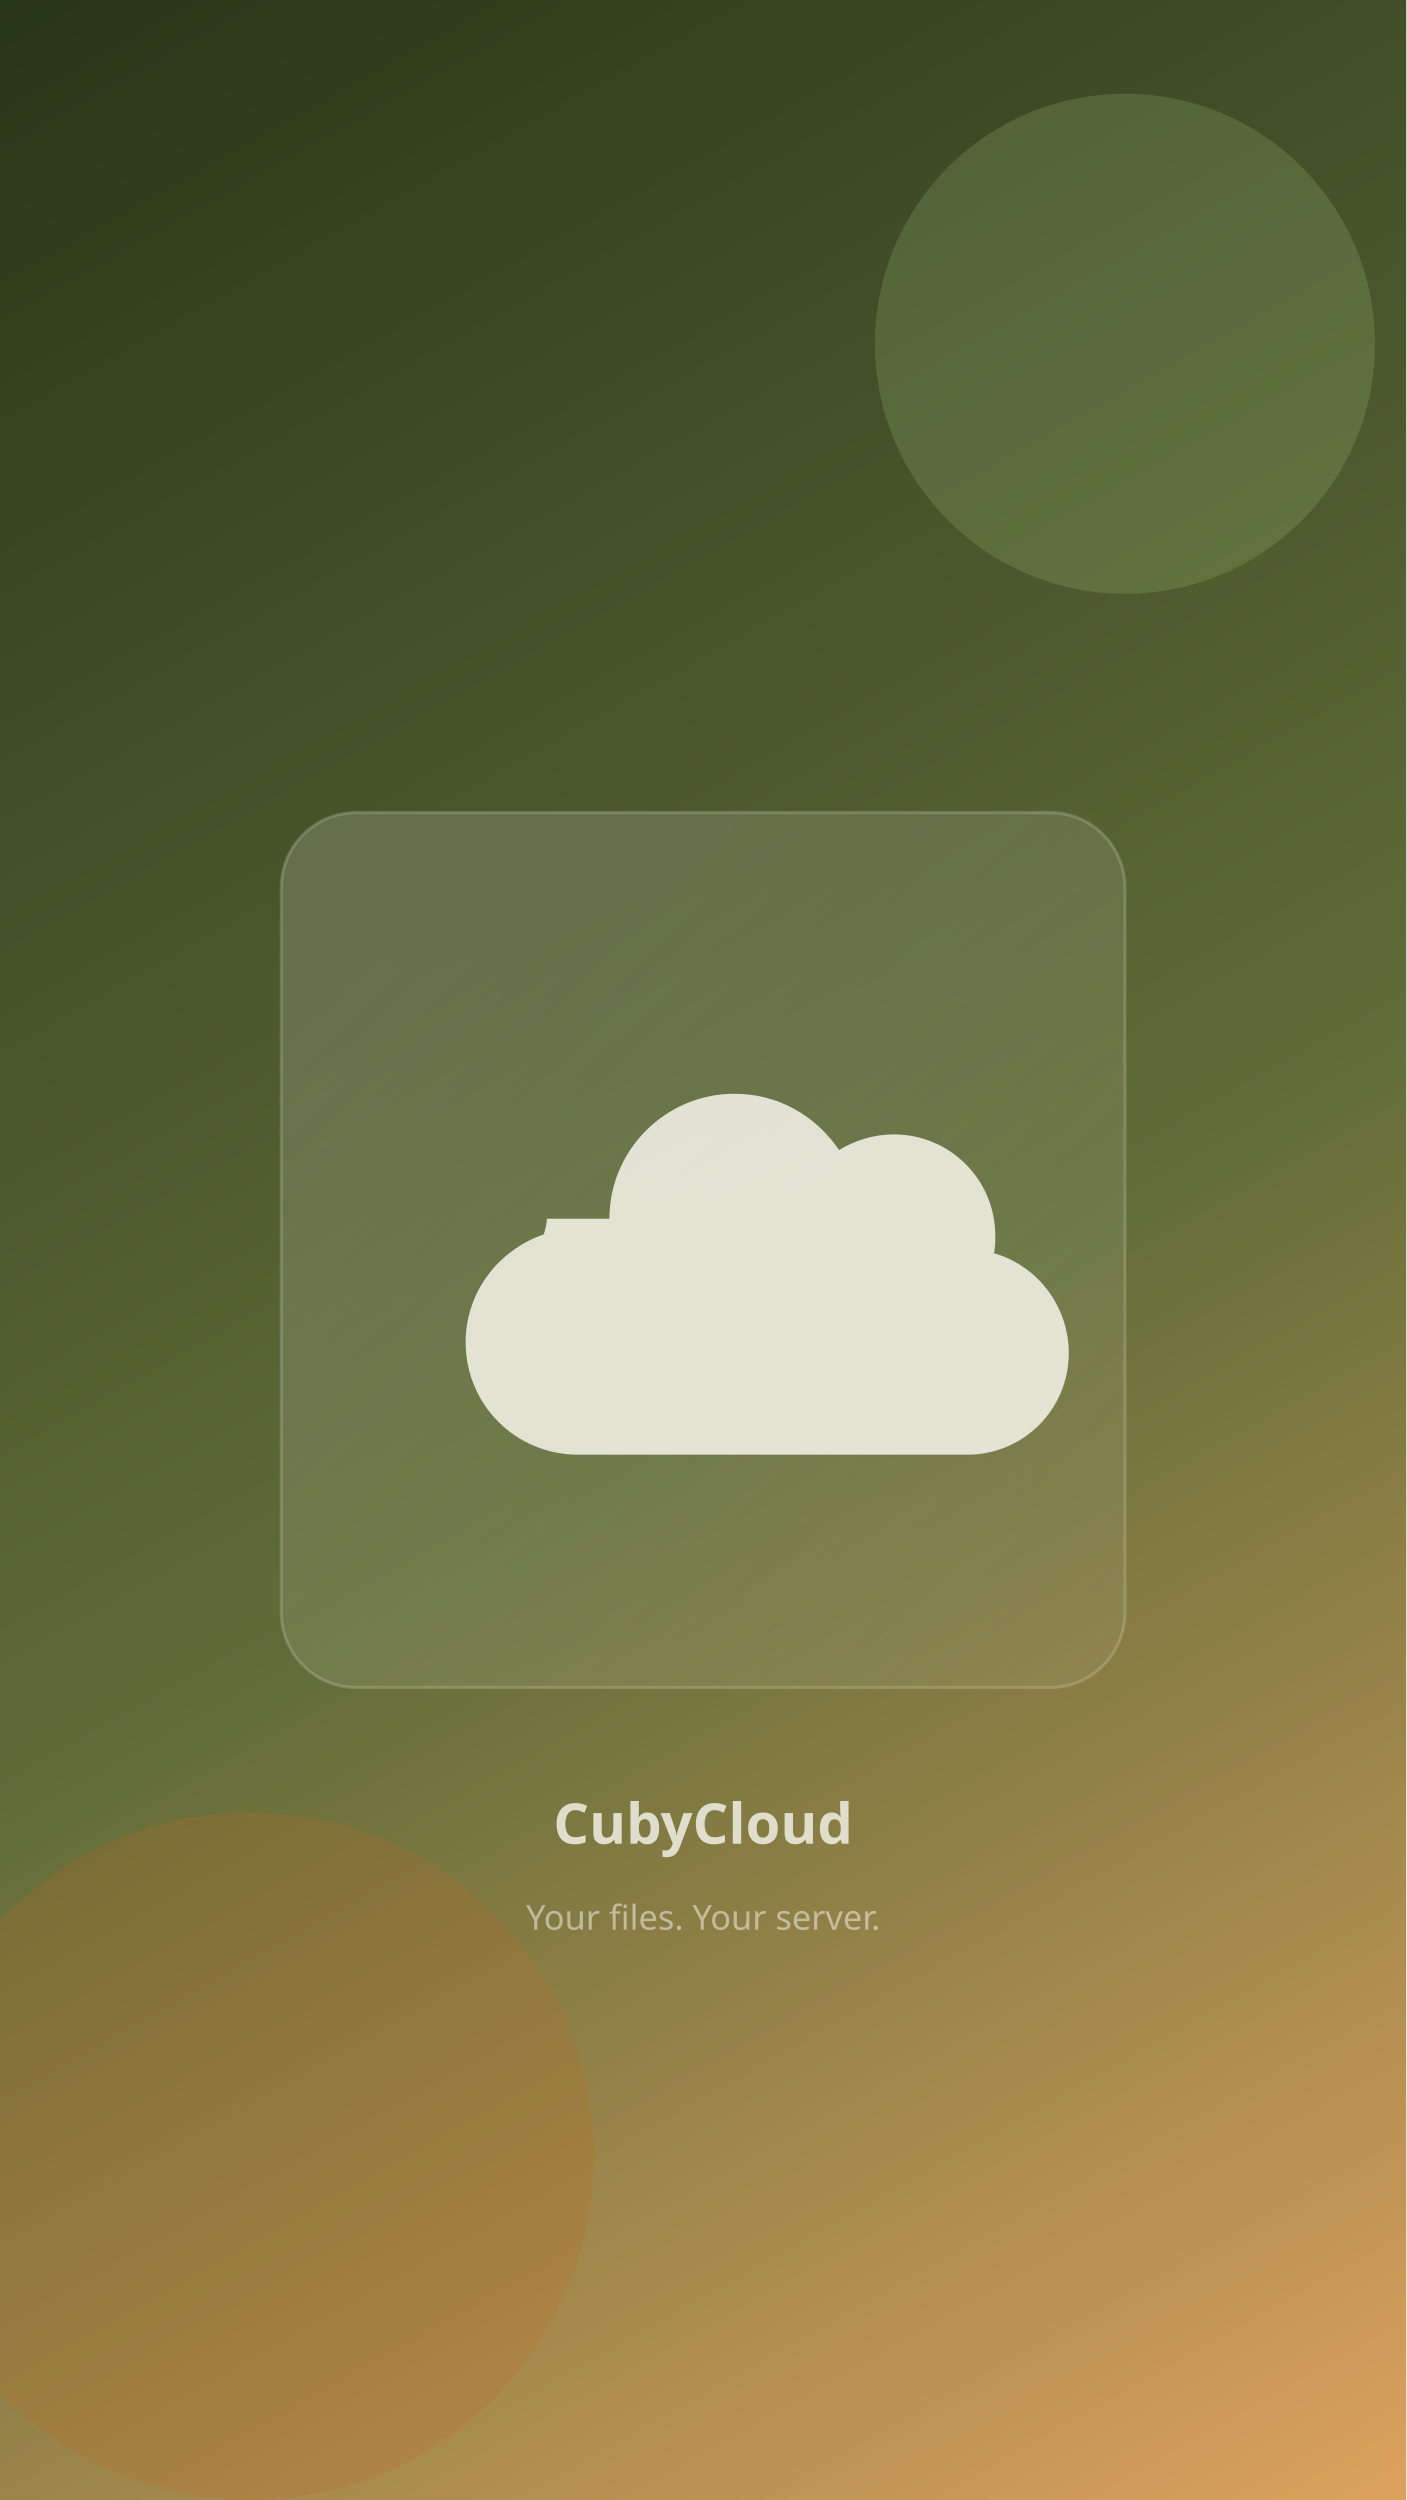
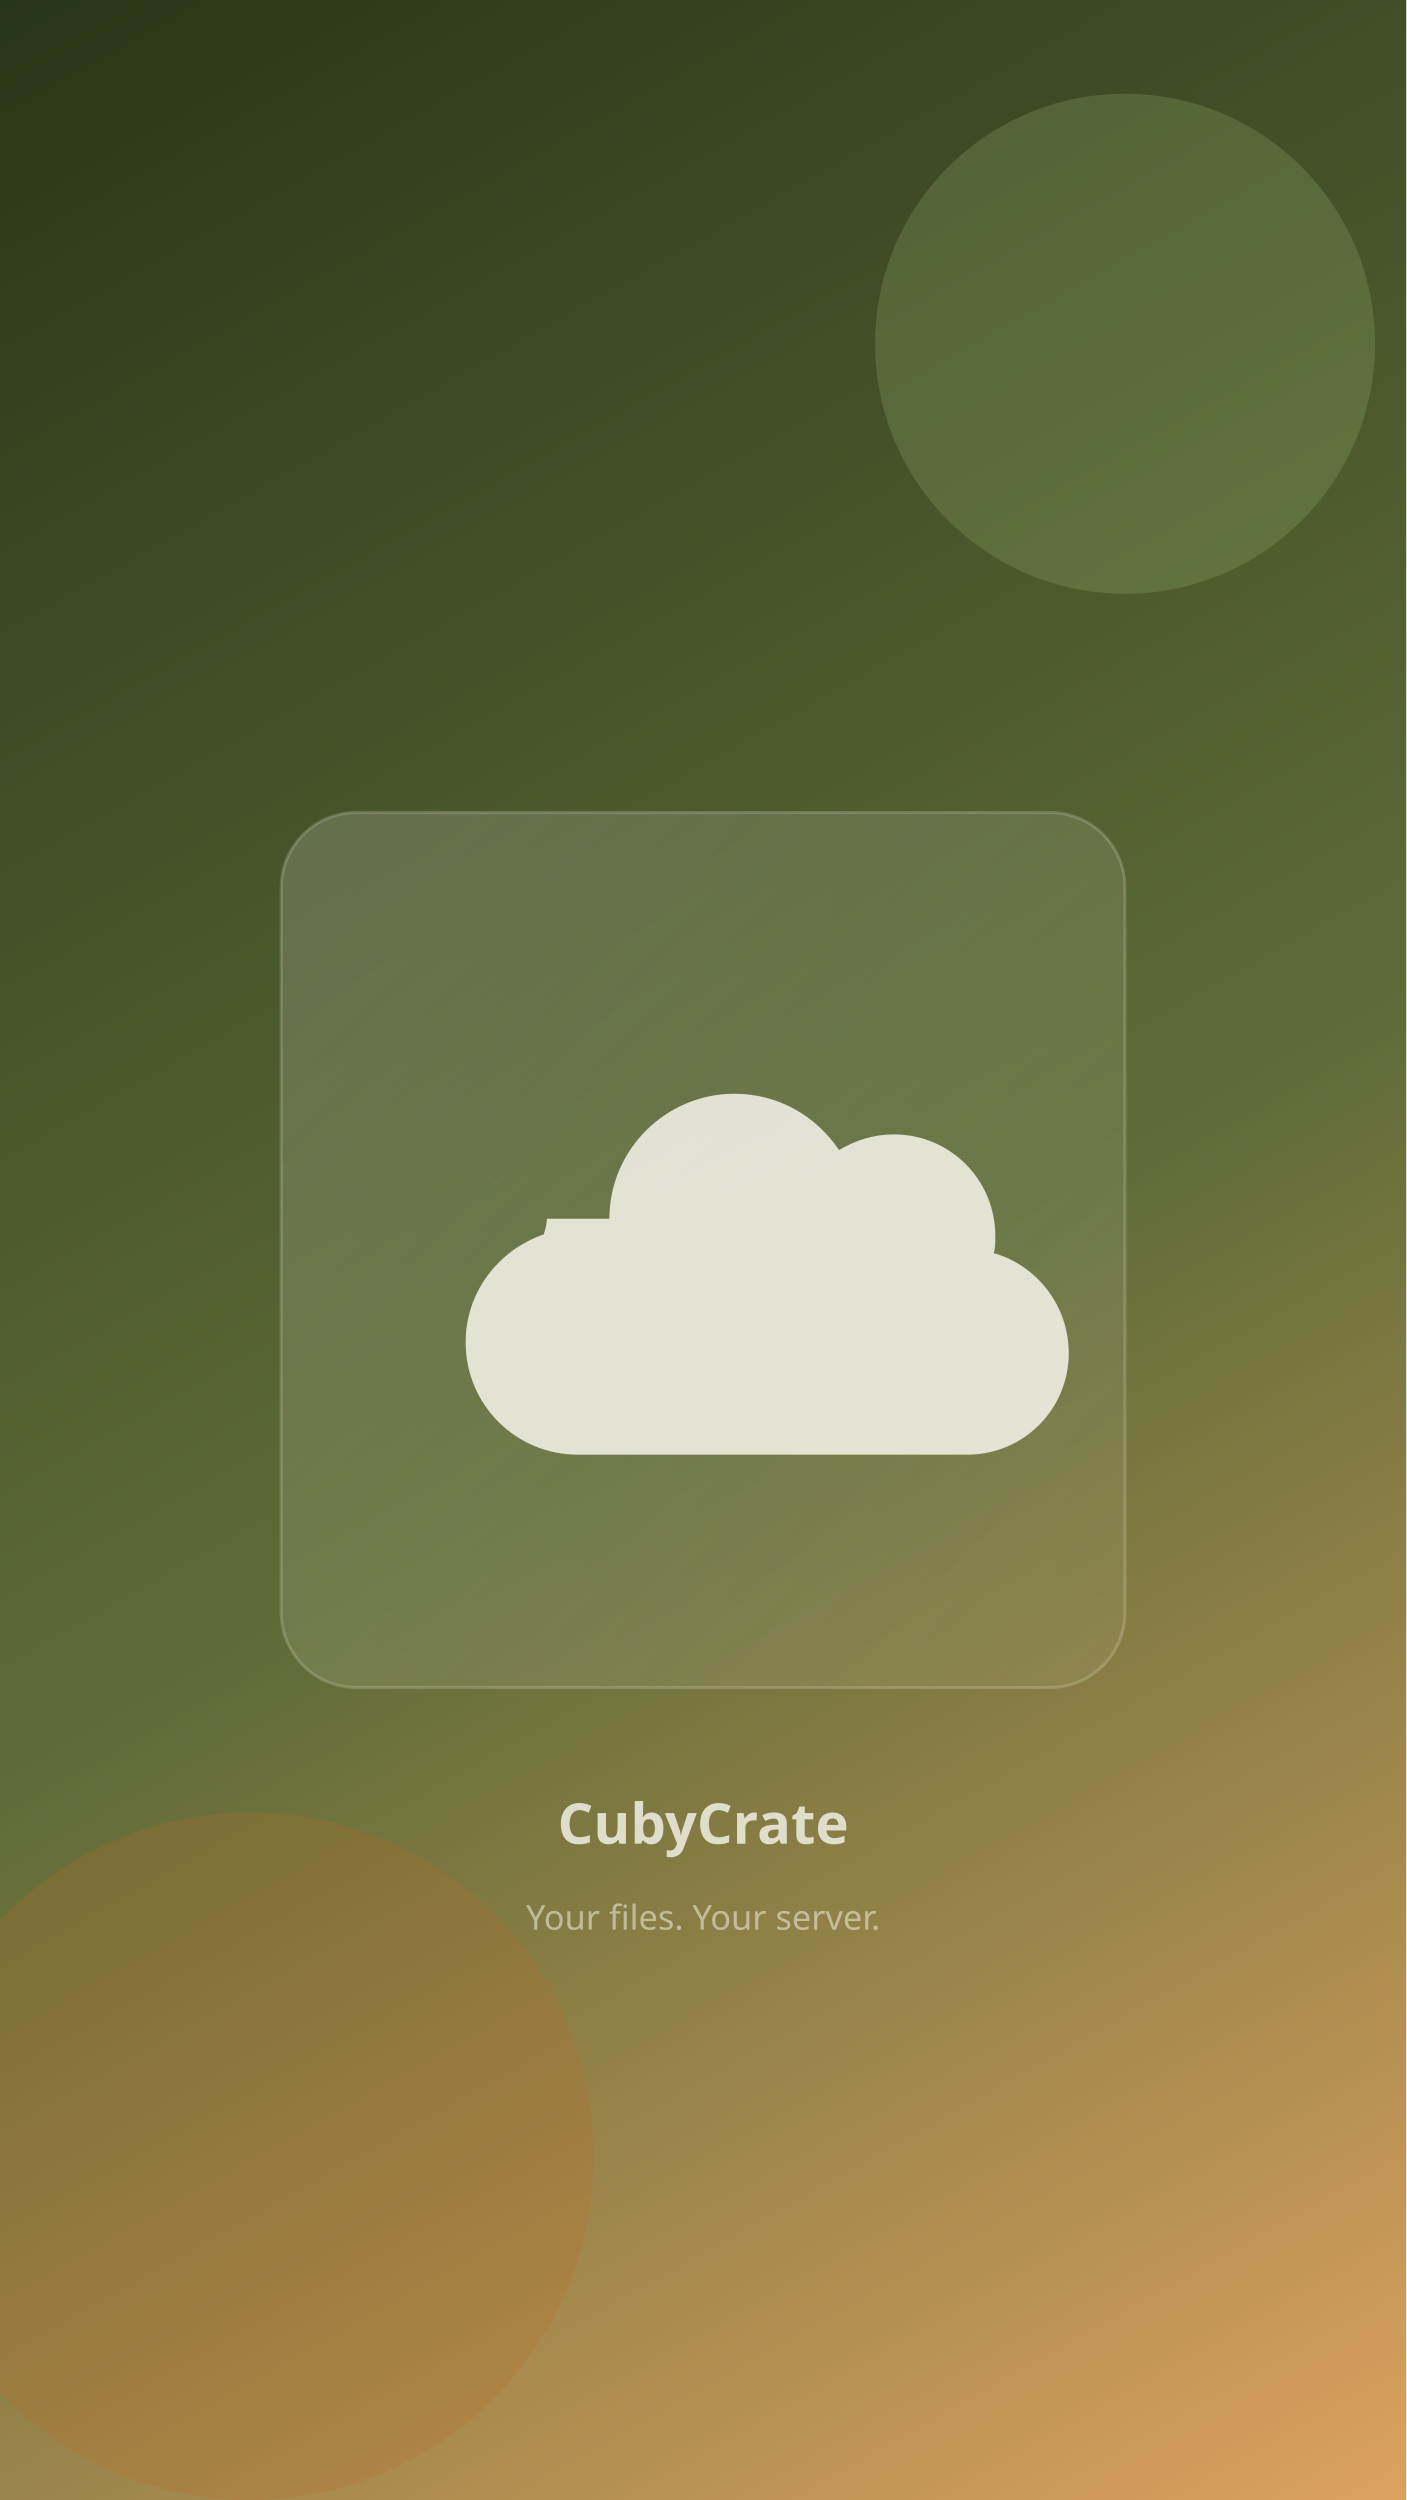
<svg xmlns="http://www.w3.org/2000/svg" width="900" height="1600" viewBox="0 0 900 1600" fill="none">
  <defs>
    <linearGradient id="bg" x1="0" y1="0" x2="900" y2="1600" gradientUnits="userSpaceOnUse">
      <stop offset="0%" stop-color="#283618" />
      <stop offset="55%" stop-color="#606C38" />
      <stop offset="100%" stop-color="#DDA15E" />
    </linearGradient>
    <linearGradient id="card" x1="180" y1="520" x2="720" y2="1080" gradientUnits="userSpaceOnUse">
      <stop offset="0%" stop-color="#F0EEE3" stop-opacity="0.18" />
      <stop offset="100%" stop-color="#F0EEE3" stop-opacity="0.06" />
    </linearGradient>
  </defs>
  <rect width="900" height="1600" fill="url(#bg)" />
  <circle cx="720" cy="220" r="160" fill="#ADCB8A" fill-opacity="0.2" />
  <circle cx="160" cy="1380" r="220" fill="#BC6C25" fill-opacity="0.22" />
  <rect x="180" y="520" width="540" height="560" rx="48" fill="url(#card)" stroke="#F0EEE3" stroke-opacity="0.2" stroke-width="2" />
  <path d="M390 780c0-44 36-80 80-80 28 0 52 14 67 36 10-6 22-10 35-10 36 0 65 29 65 65 0 4 0 8-1 11 28 8 48 34 48 64 0 36-29 65-65 65H370c-40 0-72-32-72-72 0-32 21-59 50-69 1-3 2-7 2-10z" fill="#F0EEE3" fill-opacity="0.9" />
-   <text x="450" y="1180" text-anchor="middle" fill="#F0EEE3" fill-opacity="0.85" font-family="Montserrat, sans-serif" font-size="36" font-weight="600">CubyCloud</text>
+   <text x="450" y="1180" text-anchor="middle" fill="#F0EEE3" fill-opacity="0.85" font-family="Montserrat, sans-serif" font-size="36" font-weight="600">CubyCrate</text>
  <text x="450" y="1235" text-anchor="middle" fill="#F0EEE3" fill-opacity="0.55" font-family="Montserrat, sans-serif" font-size="22">Your files. Your server.</text>
</svg>
